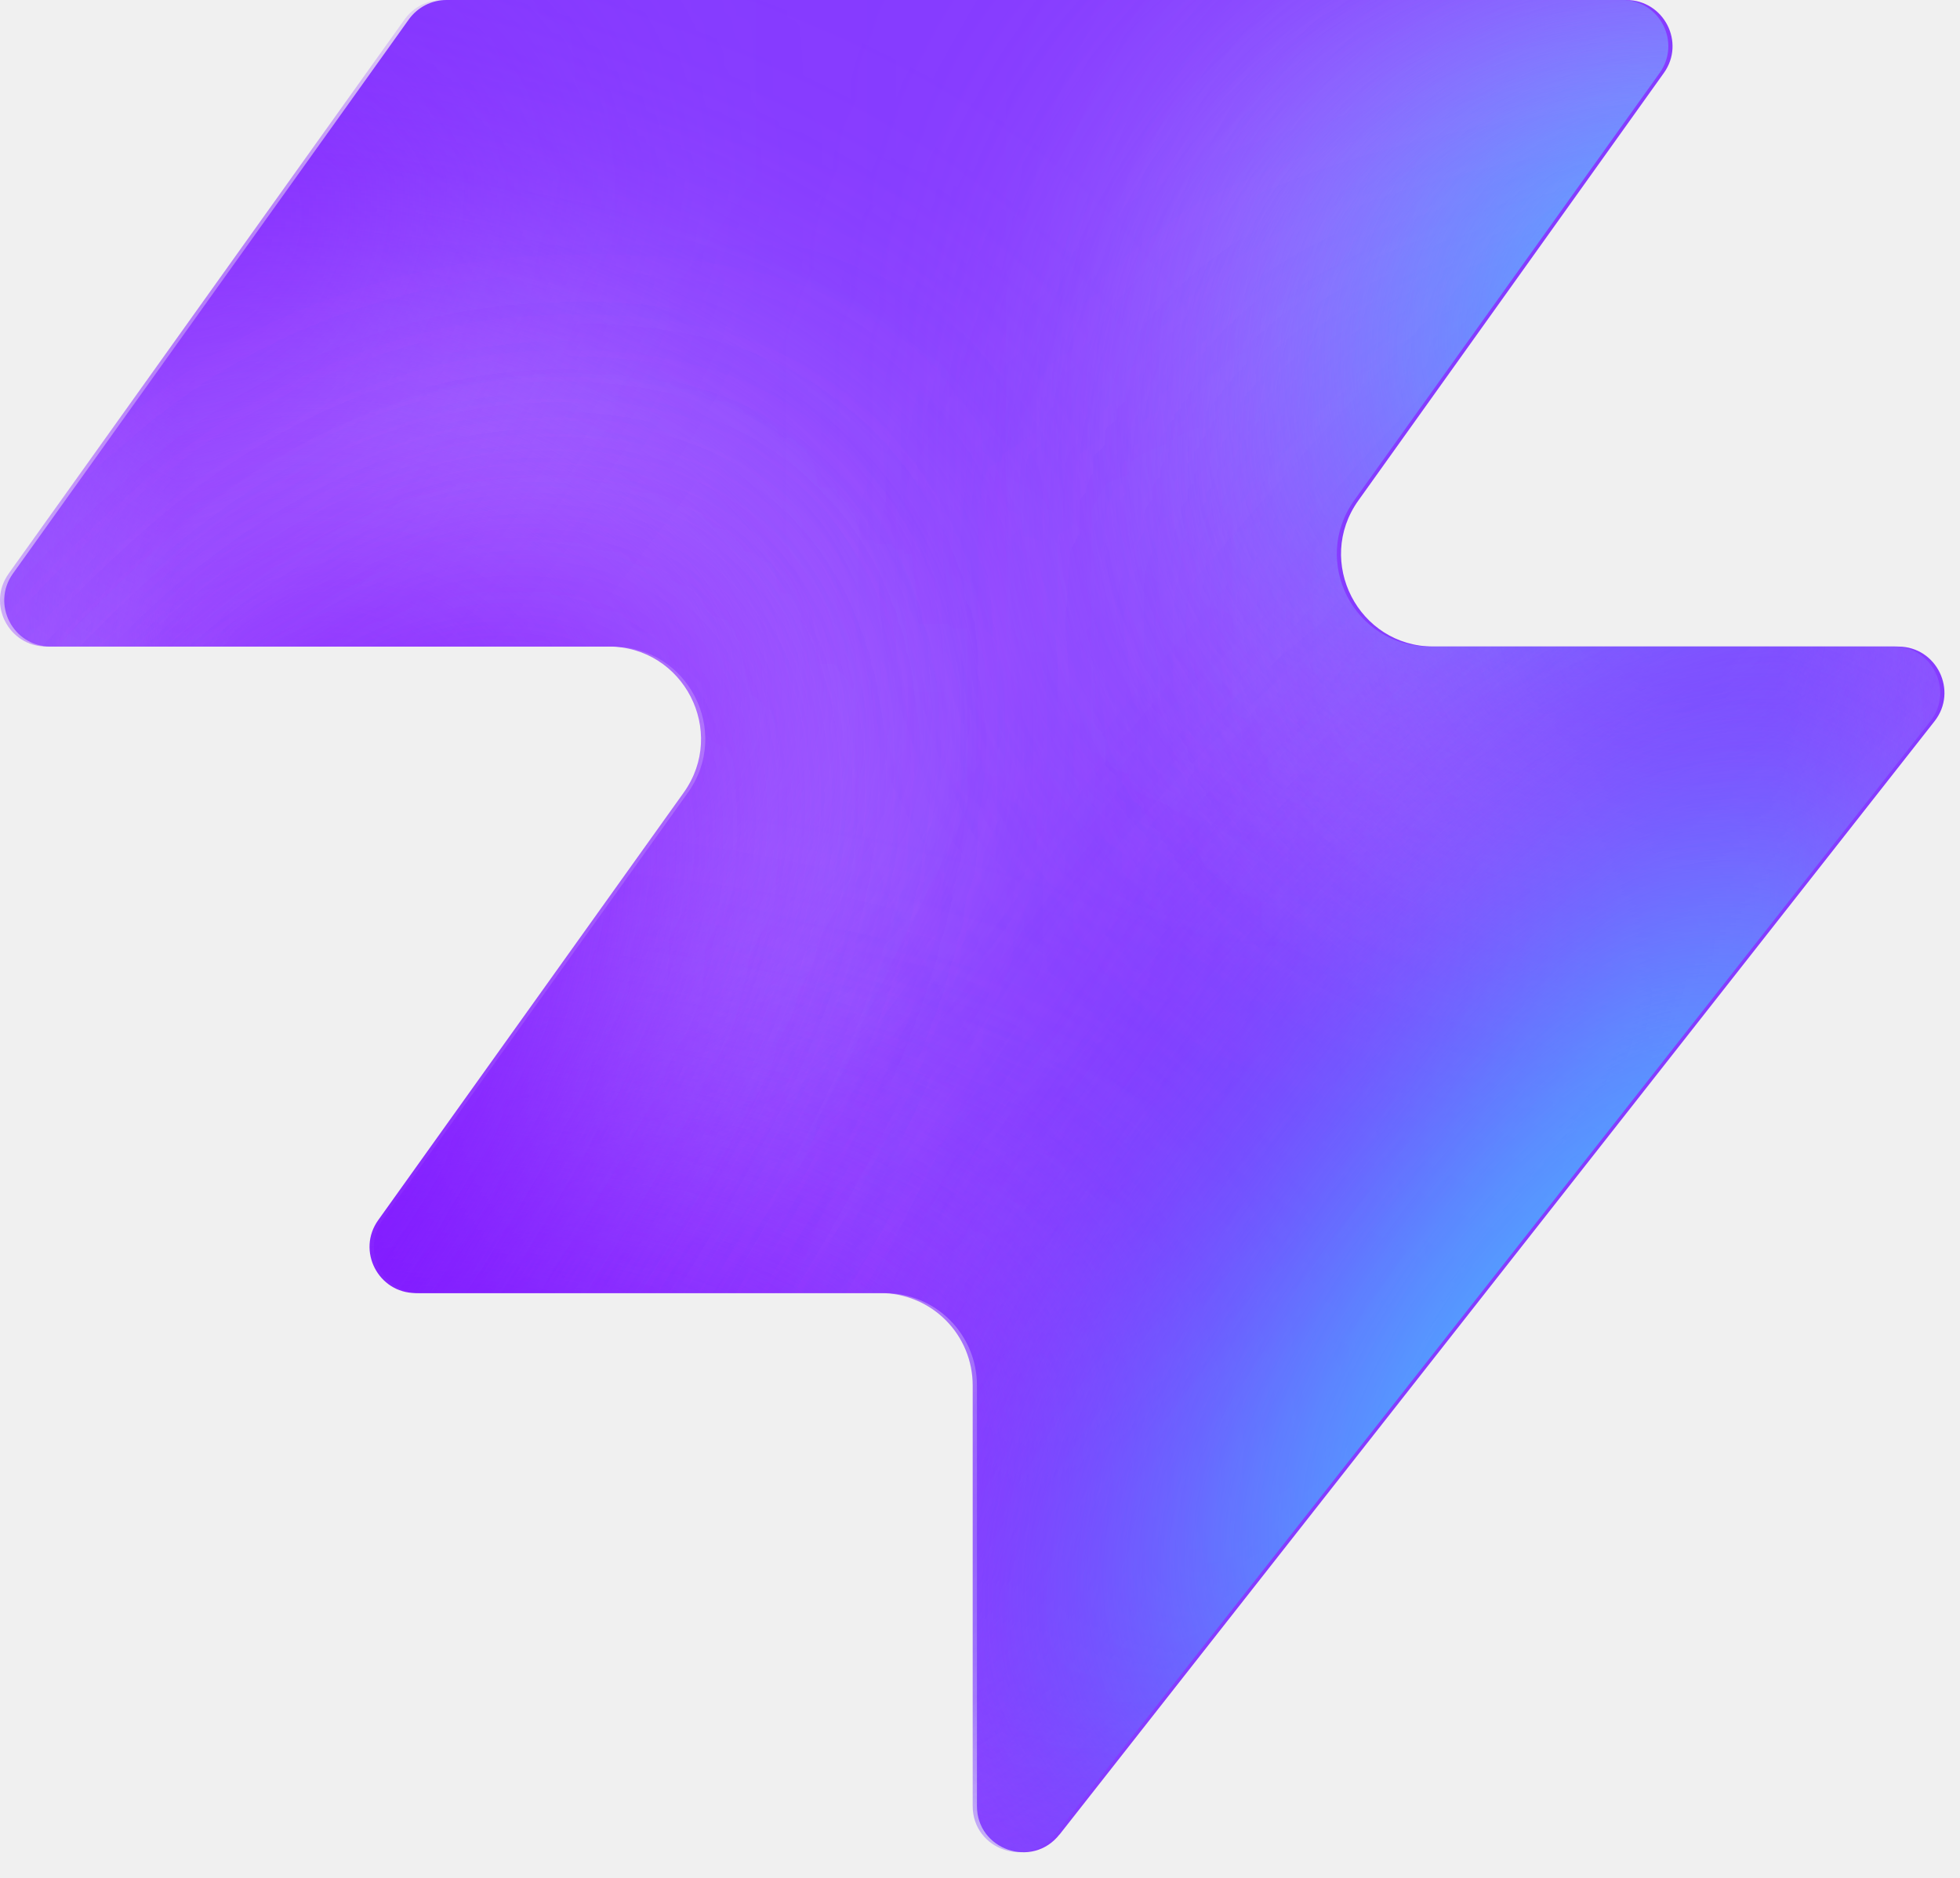
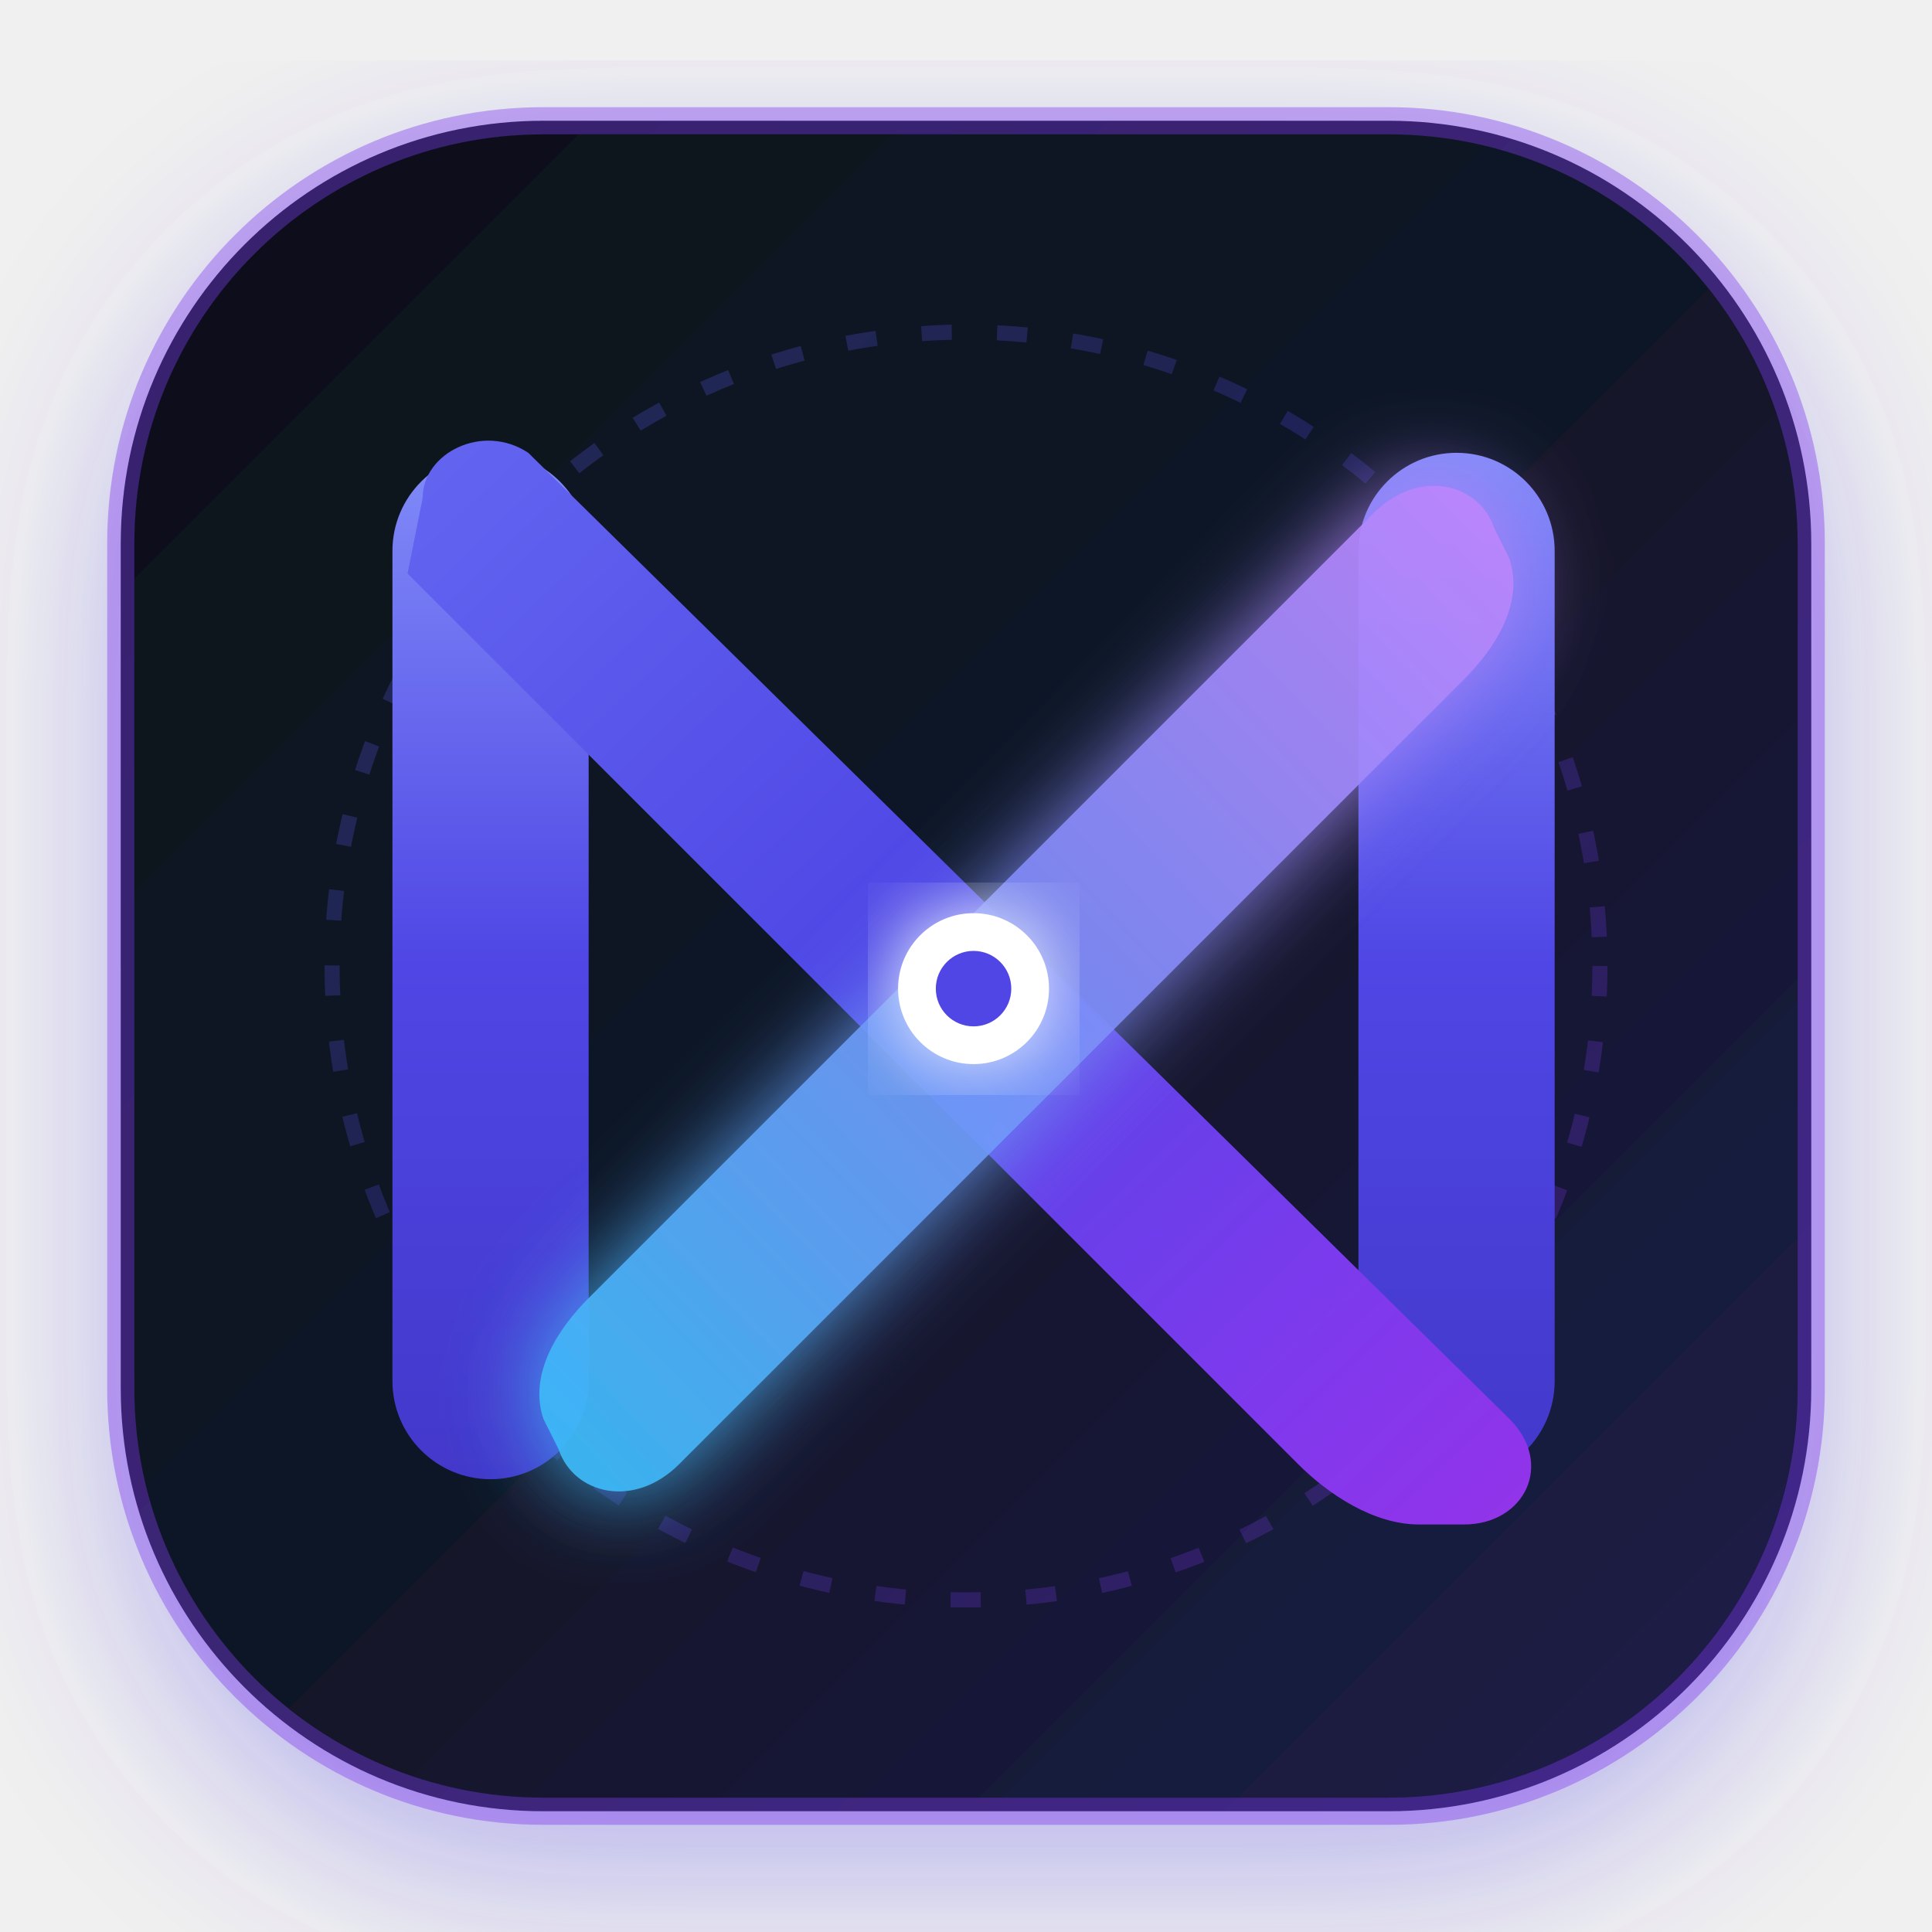
- <svg xmlns="http://www.w3.org/2000/svg" width="48" height="46" fill="none" viewBox="0 0 48 46">
-   <path fill="#863bff" d="M25.946 44.938c-.664.845-2.021.375-2.021-.698V33.937a2.26 2.26 0 0 0-2.262-2.262H10.287c-.92 0-1.456-1.04-.92-1.788l7.48-10.471c1.07-1.497 0-3.578-1.842-3.578H1.237c-.92 0-1.456-1.04-.92-1.788L10.013.474c.214-.297.556-.474.92-.474h28.894c.92 0 1.456 1.04.92 1.788l-7.48 10.471c-1.07 1.498 0 3.579 1.842 3.579h11.377c.943 0 1.473 1.088.89 1.83L25.947 44.94z" style="fill:#863bff;fill:color(display-p3 .525 .23 1);fill-opacity:1" />
-   <mask id="a" width="48" height="46" x="0" y="0" maskUnits="userSpaceOnUse" style="mask-type:alpha">
-     <path fill="#000" d="M25.842 44.938c-.664.844-2.021.375-2.021-.698V33.937a2.26 2.26 0 0 0-2.262-2.262H10.183c-.92 0-1.456-1.04-.92-1.788l7.48-10.471c1.07-1.498 0-3.579-1.842-3.579H1.133c-.92 0-1.456-1.04-.92-1.787L9.91.473c.214-.297.556-.474.92-.474h28.894c.92 0 1.456 1.04.92 1.788l-7.48 10.471c-1.07 1.498 0 3.578 1.842 3.578h11.377c.943 0 1.473 1.088.89 1.832L25.843 44.94z" style="fill:#000;fill-opacity:1" />
-   </mask>
-   <g mask="url(#a)">
-     <g filter="url(#b)">
-       <ellipse cx="5.508" cy="14.704" fill="#ede6ff" rx="5.508" ry="14.704" style="fill:#ede6ff;fill:color(display-p3 .927 .903 1);fill-opacity:1" transform="matrix(.00324 1 1 -.00324 -4.47 31.516)" />
-     </g>
-     <g filter="url(#c)">
-       <ellipse cx="10.399" cy="29.851" fill="#ede6ff" rx="10.399" ry="29.851" style="fill:#ede6ff;fill:color(display-p3 .927 .903 1);fill-opacity:1" transform="matrix(.00324 1 1 -.00324 -39.328 7.883)" />
-     </g>
-     <g filter="url(#d)">
-       <ellipse cx="5.508" cy="30.487" fill="#7e14ff" rx="5.508" ry="30.487" style="fill:#7e14ff;fill:color(display-p3 .492 .077 1);fill-opacity:1" transform="rotate(89.814 -25.913 -14.639)scale(1 -1)" />
-     </g>
-     <g filter="url(#e)">
-       <ellipse cx="5.508" cy="30.599" fill="#7e14ff" rx="5.508" ry="30.599" style="fill:#7e14ff;fill:color(display-p3 .492 .077 1);fill-opacity:1" transform="rotate(89.814 -32.644 -3.334)scale(1 -1)" />
-     </g>
-     <g filter="url(#f)">
-       <ellipse cx="5.508" cy="30.599" fill="#7e14ff" rx="5.508" ry="30.599" style="fill:#7e14ff;fill:color(display-p3 .492 .077 1);fill-opacity:1" transform="matrix(.00324 1 1 -.00324 -34.34 30.47)" />
-     </g>
-     <g filter="url(#g)">
-       <ellipse cx="14.072" cy="22.078" fill="#ede6ff" rx="14.072" ry="22.078" style="fill:#ede6ff;fill:color(display-p3 .927 .903 1);fill-opacity:1" transform="rotate(93.35 24.506 48.493)scale(-1 1)" />
-     </g>
-     <g filter="url(#h)">
-       <ellipse cx="3.47" cy="21.501" fill="#7e14ff" rx="3.47" ry="21.501" style="fill:#7e14ff;fill:color(display-p3 .492 .077 1);fill-opacity:1" transform="rotate(89.009 28.708 47.59)scale(-1 1)" />
-     </g>
-     <g filter="url(#i)">
-       <ellipse cx="3.47" cy="21.501" fill="#7e14ff" rx="3.47" ry="21.501" style="fill:#7e14ff;fill:color(display-p3 .492 .077 1);fill-opacity:1" transform="rotate(89.009 28.708 47.59)scale(-1 1)" />
-     </g>
-     <g filter="url(#j)">
-       <ellipse cx=".387" cy="8.972" fill="#7e14ff" rx="4.407" ry="29.108" style="fill:#7e14ff;fill:color(display-p3 .492 .077 1);fill-opacity:1" transform="rotate(39.51 .387 8.972)" />
-     </g>
-     <g filter="url(#k)">
-       <ellipse cx="47.523" cy="-6.092" fill="#7e14ff" rx="4.407" ry="29.108" style="fill:#7e14ff;fill:color(display-p3 .492 .077 1);fill-opacity:1" transform="rotate(37.892 47.523 -6.092)" />
-     </g>
-     <g filter="url(#l)">
-       <ellipse cx="41.412" cy="6.333" fill="#47bfff" rx="5.971" ry="9.665" style="fill:#47bfff;fill:color(display-p3 .28 .748 1);fill-opacity:1" transform="rotate(37.892 41.412 6.333)" />
-     </g>
-     <g filter="url(#m)">
-       <ellipse cx="-1.879" cy="38.332" fill="#7e14ff" rx="4.407" ry="29.108" style="fill:#7e14ff;fill:color(display-p3 .492 .077 1);fill-opacity:1" transform="rotate(37.892 -1.88 38.332)" />
-     </g>
-     <g filter="url(#n)">
-       <ellipse cx="-1.879" cy="38.332" fill="#7e14ff" rx="4.407" ry="29.108" style="fill:#7e14ff;fill:color(display-p3 .492 .077 1);fill-opacity:1" transform="rotate(37.892 -1.88 38.332)" />
-     </g>
-     <g filter="url(#o)">
-       <ellipse cx="35.651" cy="29.907" fill="#7e14ff" rx="4.407" ry="29.108" style="fill:#7e14ff;fill:color(display-p3 .492 .077 1);fill-opacity:1" transform="rotate(37.892 35.651 29.907)" />
-     </g>
-     <g filter="url(#p)">
-       <ellipse cx="38.418" cy="32.4" fill="#47bfff" rx="5.971" ry="15.297" style="fill:#47bfff;fill:color(display-p3 .28 .748 1);fill-opacity:1" transform="rotate(37.892 38.418 32.4)" />
-     </g>
-   </g>
+ <svg xmlns="http://www.w3.org/2000/svg" viewBox="0 0 128 128" width="100%" height="100%">
  <defs>
-     <filter id="b" width="60.045" height="41.654" x="-19.77" y="16.149" color-interpolation-filters="sRGB" filterUnits="userSpaceOnUse">
-       <feFlood flood-opacity="0" result="BackgroundImageFix" />
-       <feBlend in="SourceGraphic" in2="BackgroundImageFix" result="shape" />
-       <feGaussianBlur result="effect1_foregroundBlur_2002_17158" stdDeviation="7.659" />
+     <linearGradient id="nxBg" x1="0%" y1="0%" x2="100%" y2="100%">
+       <stop offset="0%" stop-color="#0b0f19" />
+       <stop offset="50%" stop-color="#111827" />
+       <stop offset="100%" stop-color="#1e1b4b" />
+     </linearGradient>
+     <linearGradient id="primaryStemGrad" x1="0%" y1="0%" x2="0%" y2="100%">
+       <stop offset="0%" stop-color="#818cf8" />
+       <stop offset="50%" stop-color="#4f46e5" />
+       <stop offset="100%" stop-color="#4338ca" />
+     </linearGradient>
+     <linearGradient id="nxDiagonalGrad" x1="0%" y1="0%" x2="100%" y2="100%">
+       <stop offset="0%" stop-color="#6366f1" />
+       <stop offset="45%" stop-color="#4f46e5" />
+       <stop offset="80%" stop-color="#7c3aed" />
+       <stop offset="100%" stop-color="#9333ea" />
+     </linearGradient>
+     <linearGradient id="xSlashGrad" x1="0%" y1="100%" x2="100%" y2="0%">
+       <stop offset="0%" stop-color="#38bdf8" />
+       <stop offset="55%" stop-color="#818cf8" />
+       <stop offset="100%" stop-color="#c084fc" />
+     </linearGradient>
+     <filter id="ambientGlow" x="-20%" y="-20%" width="140%" height="140%">
+       <feGaussianBlur stdDeviation="3" result="blur" />
+       <feMerge>
+         <feMergeNode in="blur" />
+         <feMergeNode in="SourceGraphic" />
+       </feMerge>
    </filter>
-     <filter id="c" width="90.34" height="51.437" x="-54.613" y="-7.533" color-interpolation-filters="sRGB" filterUnits="userSpaceOnUse">
-       <feFlood flood-opacity="0" result="BackgroundImageFix" />
-       <feBlend in="SourceGraphic" in2="BackgroundImageFix" result="shape" />
-       <feGaussianBlur result="effect1_foregroundBlur_2002_17158" stdDeviation="7.659" />
-     </filter>
-     <filter id="d" width="79.355" height="29.4" x="-49.64" y="2.03" color-interpolation-filters="sRGB" filterUnits="userSpaceOnUse">
-       <feFlood flood-opacity="0" result="BackgroundImageFix" />
-       <feBlend in="SourceGraphic" in2="BackgroundImageFix" result="shape" />
-       <feGaussianBlur result="effect1_foregroundBlur_2002_17158" stdDeviation="4.596" />
-     </filter>
-     <filter id="e" width="79.579" height="29.4" x="-45.045" y="20.029" color-interpolation-filters="sRGB" filterUnits="userSpaceOnUse">
-       <feFlood flood-opacity="0" result="BackgroundImageFix" />
-       <feBlend in="SourceGraphic" in2="BackgroundImageFix" result="shape" />
-       <feGaussianBlur result="effect1_foregroundBlur_2002_17158" stdDeviation="4.596" />
-     </filter>
-     <filter id="f" width="79.579" height="29.4" x="-43.513" y="21.178" color-interpolation-filters="sRGB" filterUnits="userSpaceOnUse">
-       <feFlood flood-opacity="0" result="BackgroundImageFix" />
-       <feBlend in="SourceGraphic" in2="BackgroundImageFix" result="shape" />
-       <feGaussianBlur result="effect1_foregroundBlur_2002_17158" stdDeviation="4.596" />
-     </filter>
-     <filter id="g" width="74.749" height="58.852" x="15.756" y="-17.901" color-interpolation-filters="sRGB" filterUnits="userSpaceOnUse">
-       <feFlood flood-opacity="0" result="BackgroundImageFix" />
-       <feBlend in="SourceGraphic" in2="BackgroundImageFix" result="shape" />
-       <feGaussianBlur result="effect1_foregroundBlur_2002_17158" stdDeviation="7.659" />
-     </filter>
-     <filter id="h" width="61.377" height="25.362" x="23.548" y="2.284" color-interpolation-filters="sRGB" filterUnits="userSpaceOnUse">
-       <feFlood flood-opacity="0" result="BackgroundImageFix" />
-       <feBlend in="SourceGraphic" in2="BackgroundImageFix" result="shape" />
-       <feGaussianBlur result="effect1_foregroundBlur_2002_17158" stdDeviation="4.596" />
-     </filter>
-     <filter id="i" width="61.377" height="25.362" x="23.548" y="2.284" color-interpolation-filters="sRGB" filterUnits="userSpaceOnUse">
-       <feFlood flood-opacity="0" result="BackgroundImageFix" />
-       <feBlend in="SourceGraphic" in2="BackgroundImageFix" result="shape" />
-       <feGaussianBlur result="effect1_foregroundBlur_2002_17158" stdDeviation="4.596" />
-     </filter>
-     <filter id="j" width="56.045" height="63.649" x="-27.636" y="-22.853" color-interpolation-filters="sRGB" filterUnits="userSpaceOnUse">
-       <feFlood flood-opacity="0" result="BackgroundImageFix" />
-       <feBlend in="SourceGraphic" in2="BackgroundImageFix" result="shape" />
-       <feGaussianBlur result="effect1_foregroundBlur_2002_17158" stdDeviation="4.596" />
-     </filter>
-     <filter id="k" width="54.814" height="64.646" x="20.116" y="-38.415" color-interpolation-filters="sRGB" filterUnits="userSpaceOnUse">
-       <feFlood flood-opacity="0" result="BackgroundImageFix" />
-       <feBlend in="SourceGraphic" in2="BackgroundImageFix" result="shape" />
-       <feGaussianBlur result="effect1_foregroundBlur_2002_17158" stdDeviation="4.596" />
-     </filter>
-     <filter id="l" width="33.541" height="35.313" x="24.641" y="-11.323" color-interpolation-filters="sRGB" filterUnits="userSpaceOnUse">
-       <feFlood flood-opacity="0" result="BackgroundImageFix" />
-       <feBlend in="SourceGraphic" in2="BackgroundImageFix" result="shape" />
-       <feGaussianBlur result="effect1_foregroundBlur_2002_17158" stdDeviation="4.596" />
-     </filter>
-     <filter id="m" width="54.814" height="64.646" x="-29.286" y="6.009" color-interpolation-filters="sRGB" filterUnits="userSpaceOnUse">
-       <feFlood flood-opacity="0" result="BackgroundImageFix" />
-       <feBlend in="SourceGraphic" in2="BackgroundImageFix" result="shape" />
-       <feGaussianBlur result="effect1_foregroundBlur_2002_17158" stdDeviation="4.596" />
-     </filter>
-     <filter id="n" width="54.814" height="64.646" x="-29.286" y="6.009" color-interpolation-filters="sRGB" filterUnits="userSpaceOnUse">
-       <feFlood flood-opacity="0" result="BackgroundImageFix" />
-       <feBlend in="SourceGraphic" in2="BackgroundImageFix" result="shape" />
-       <feGaussianBlur result="effect1_foregroundBlur_2002_17158" stdDeviation="4.596" />
-     </filter>
-     <filter id="o" width="54.814" height="64.646" x="8.244" y="-2.416" color-interpolation-filters="sRGB" filterUnits="userSpaceOnUse">
-       <feFlood flood-opacity="0" result="BackgroundImageFix" />
-       <feBlend in="SourceGraphic" in2="BackgroundImageFix" result="shape" />
-       <feGaussianBlur result="effect1_foregroundBlur_2002_17158" stdDeviation="4.596" />
-     </filter>
-     <filter id="p" width="39.409" height="43.623" x="18.713" y="10.588" color-interpolation-filters="sRGB" filterUnits="userSpaceOnUse">
-       <feFlood flood-opacity="0" result="BackgroundImageFix" />
-       <feBlend in="SourceGraphic" in2="BackgroundImageFix" result="shape" />
-       <feGaussianBlur result="effect1_foregroundBlur_2002_17158" stdDeviation="4.596" />
+     <filter id="tileShadow" x="-10%" y="-10%" width="120%" height="120%">
+       <feDropShadow dx="0" dy="4" stdDeviation="6" flood-color="#4f46e5" flood-opacity="0.35" />
    </filter>
  </defs>
+   <rect x="8" y="8" width="112" height="112" rx="28" fill="url(#nxBg)" stroke="rgba(124, 58, 237, 0.4)" stroke-width="1.8" filter="url(#tileShadow)" />
+   <circle cx="64" cy="64" r="42" fill="none" stroke="url(#nxDiagonalGrad)" stroke-width="1" opacity="0.25" stroke-dasharray="2 3" />
+   <g transform="translate(1, 0)">
+     <rect x="25" y="30" width="13" height="68" rx="6.5" fill="url(#primaryStemGrad)" />
+     <rect x="89" y="30" width="13" height="68" rx="6.5" fill="url(#primaryStemGrad)" />
+     <path d="M 27 33 C 27 30 31 28 34 30 L 99 94 C 102 97 100 101 96 101 L 93 101 C 90 101 87 99 85 97 L 26 38 Z" fill="url(#nxDiagonalGrad)" />
+     <path d="M 44 97 C 41 100 37 99 36 96 L 35 94 C 34 91 36 88 38 86 L 90 34 C 93 31 97 32 98 35 L 99 37 C 100 40 98 43 96 45 L 44 97 Z" fill="url(#xSlashGrad)" filter="url(#ambientGlow)" opacity="0.95" />
+     <circle cx="63.5" cy="65.5" r="5" fill="#ffffff" filter="url(#ambientGlow)" />
+     <circle cx="63.5" cy="65.5" r="2.5" fill="#4f46e5" />
+   </g>
</svg>
